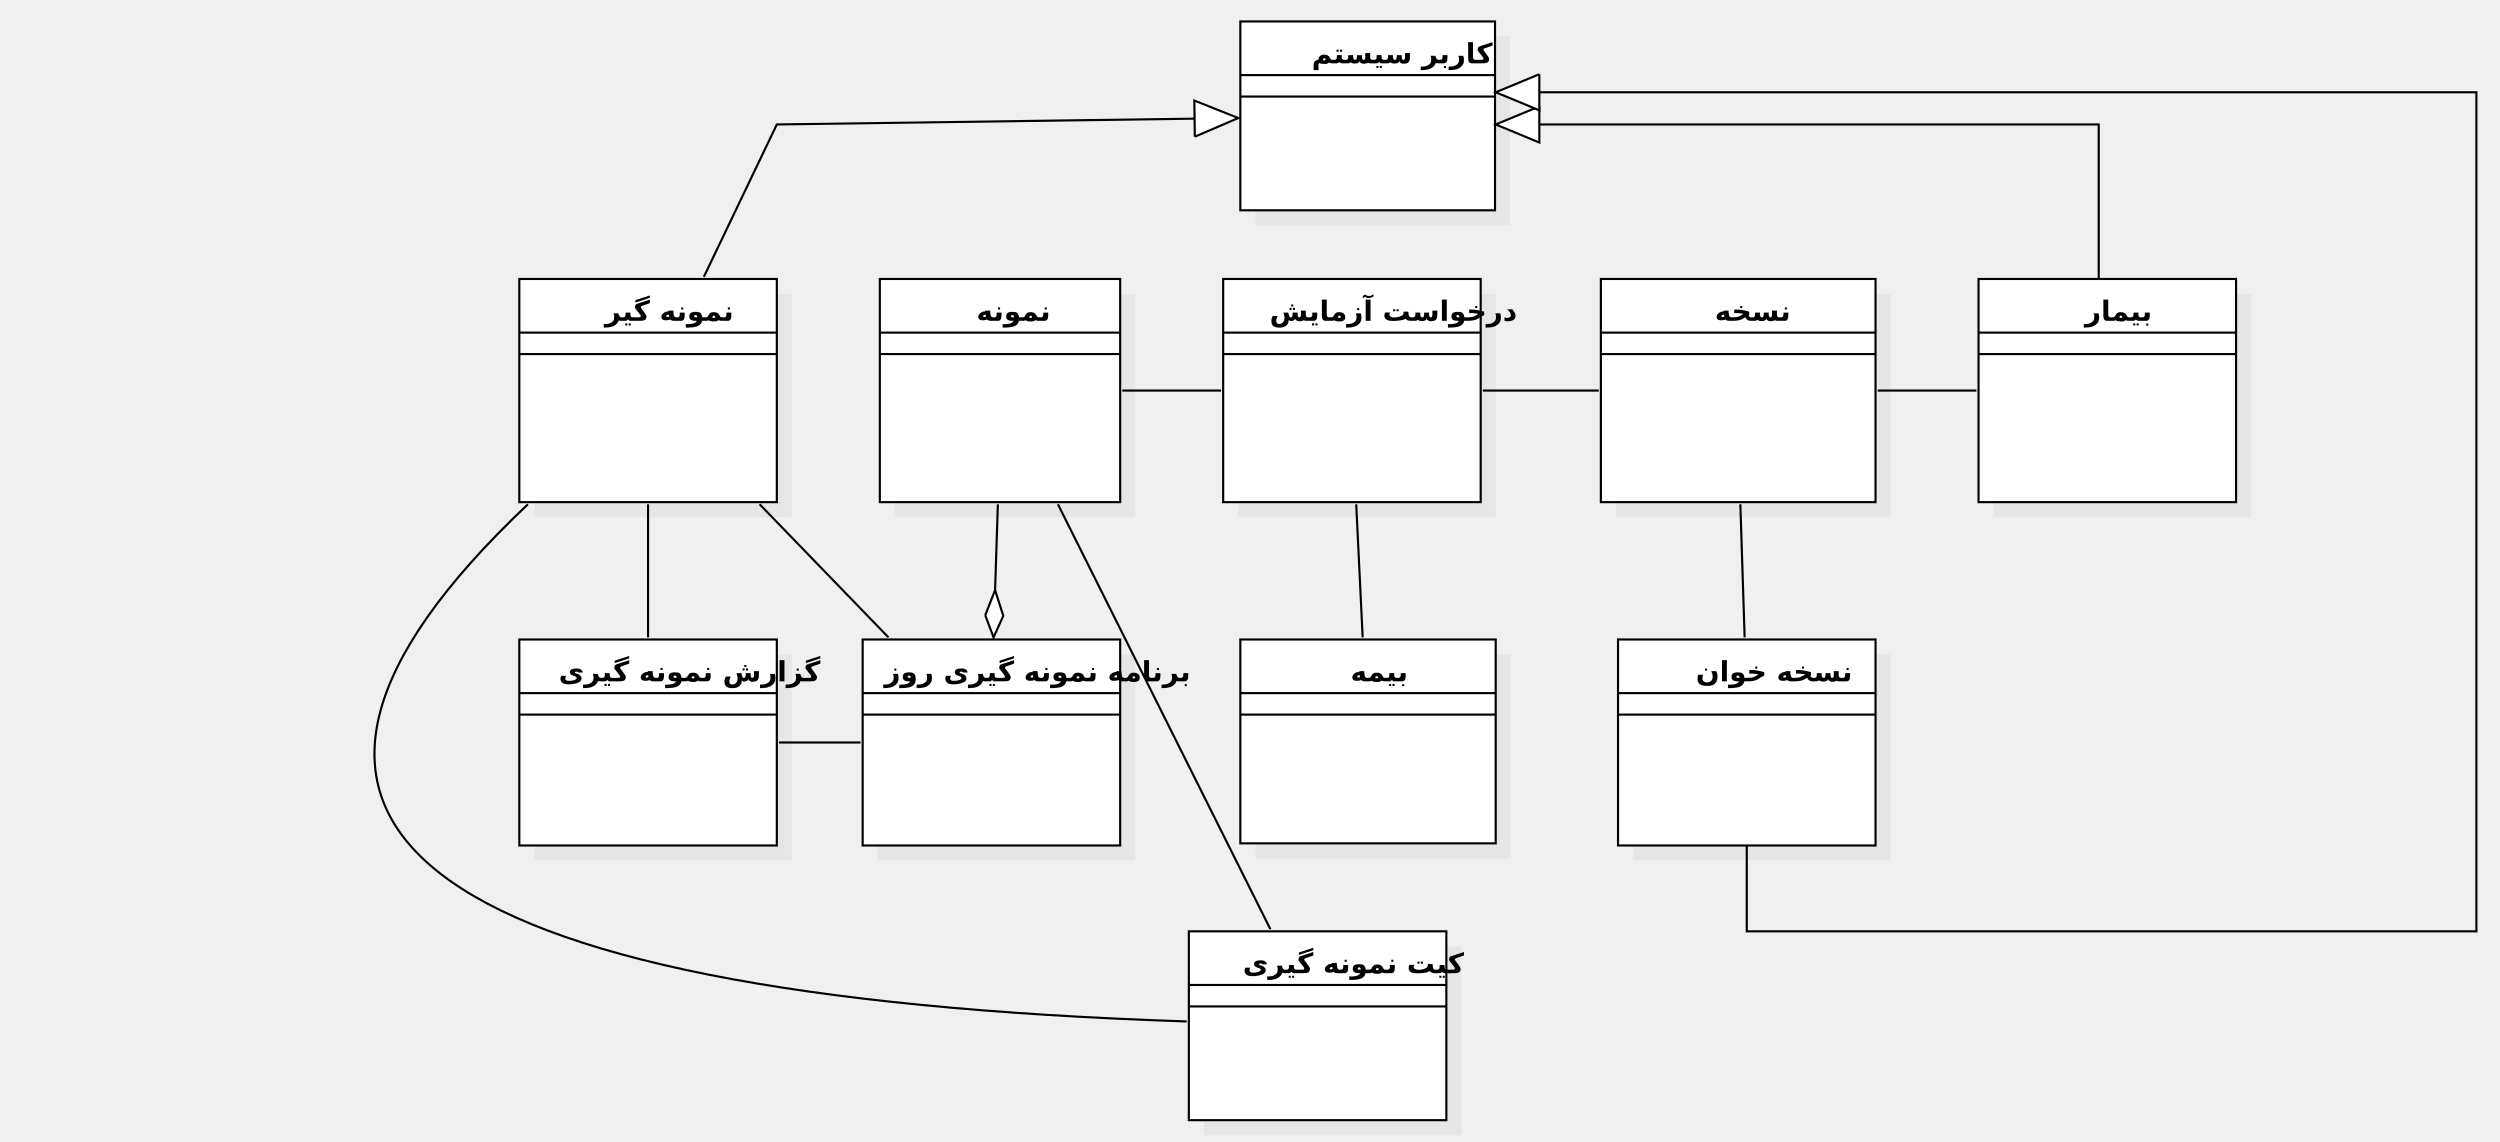
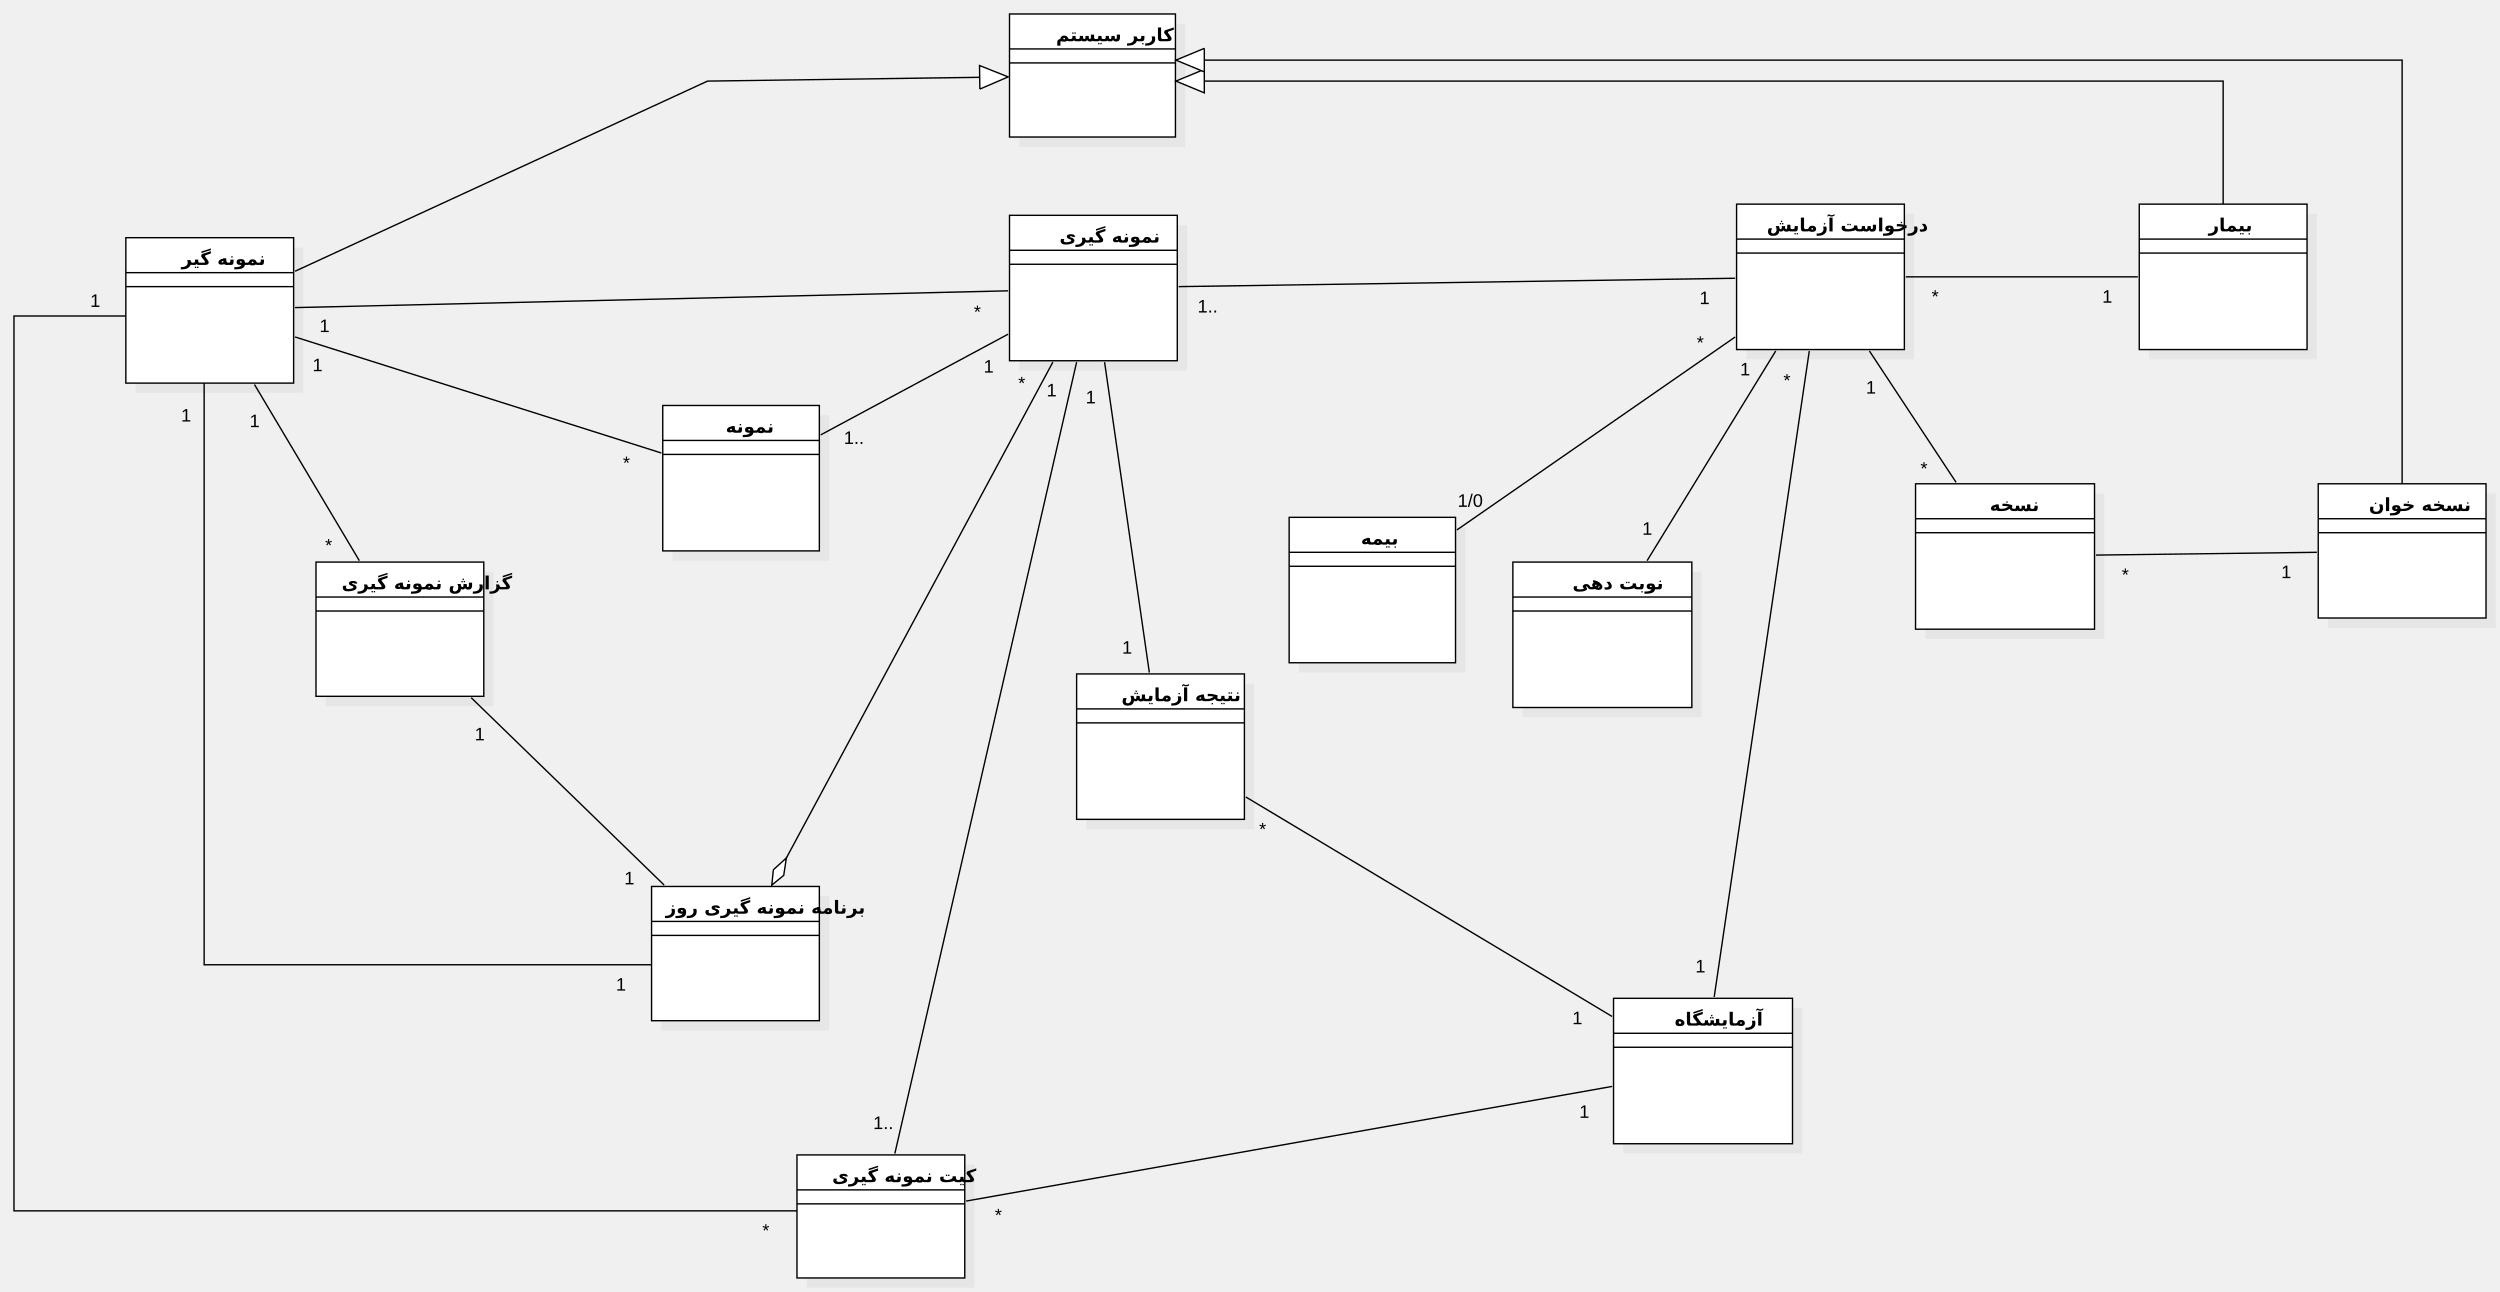
- <svg xmlns="http://www.w3.org/2000/svg" version="1.1" width="1165" height="532">
+ <svg xmlns="http://www.w3.org/2000/svg" version="1.1" width="1788" height="924">
  <defs />
  <g>
-     <g transform="translate(-6,-46) scale(1,1)">
-       <rect fill="#C0C0C0" stroke="none" x="255" y="183" width="120" height="104" opacity="0.2" />
-     </g>
-     <g transform="translate(-6,-46) scale(1,1)">
-       <rect fill="#ffffff" stroke="none" x="248" y="176" width="120" height="104" />
-     </g>
-     <g transform="translate(-6,-46) scale(1,1)">
-       <path fill="none" stroke="#000000" d="M 248 176 L 368 176 L 368 280 L 248 280 L 248 176 Z Z" stroke-miterlimit="10" />
-     </g>
-     <g transform="translate(-6,-46) scale(1,1)">
-       <path fill="none" stroke="#000000" d="M 248 201 L 368 201" stroke-miterlimit="10" />
-     </g>
-     <g transform="translate(-6,-46) scale(1,1)">
-       <path fill="none" stroke="#000000" d="M 248 211 L 368 211" stroke-miterlimit="10" />
-     </g>
-     <g transform="translate(-6,-46) scale(1,1)">
-       <g>
-         <path fill="none" stroke="none" />
-         <text fill="#000000" stroke="none" font-family="Arial" font-size="13px" font-style="normal" font-weight="bold" text-decoration="none" x="287.887" y="195.5">نمونه گیر</text>
-       </g>
-     </g>
-     <g transform="translate(-6,-46) scale(1,1)">
-       <rect fill="#C0C0C0" stroke="none" x="423" y="183" width="112" height="104" opacity="0.2" />
-     </g>
-     <g transform="translate(-6,-46) scale(1,1)">
-       <rect fill="#ffffff" stroke="none" x="416" y="176" width="112" height="104" />
-     </g>
-     <g transform="translate(-6,-46) scale(1,1)">
-       <path fill="none" stroke="#000000" d="M 416 176 L 528 176 L 528 280 L 416 280 L 416 176 Z Z" stroke-miterlimit="10" />
-     </g>
-     <g transform="translate(-6,-46) scale(1,1)">
-       <path fill="none" stroke="#000000" d="M 416 201 L 528 201" stroke-miterlimit="10" />
-     </g>
-     <g transform="translate(-6,-46) scale(1,1)">
-       <path fill="none" stroke="#000000" d="M 416 211 L 528 211" stroke-miterlimit="10" />
-     </g>
-     <g transform="translate(-6,-46) scale(1,1)">
-       <g>
-         <path fill="none" stroke="none" />
-         <text fill="#000000" stroke="none" font-family="Arial" font-size="13px" font-style="normal" font-weight="bold" text-decoration="none" x="461.019" y="195.5">نمونه</text>
-       </g>
-     </g>
-     <g transform="translate(-6,-46) scale(1,1)">
-       <rect fill="#C0C0C0" stroke="none" x="583" y="183" width="120" height="104" opacity="0.2" />
-     </g>
-     <g transform="translate(-6,-46) scale(1,1)">
-       <rect fill="#ffffff" stroke="none" x="576" y="176" width="120" height="104" />
-     </g>
-     <g transform="translate(-6,-46) scale(1,1)">
-       <path fill="none" stroke="#000000" d="M 576 176 L 696 176 L 696 280 L 576 280 L 576 176 Z Z" stroke-miterlimit="10" />
-     </g>
-     <g transform="translate(-6,-46) scale(1,1)">
-       <path fill="none" stroke="#000000" d="M 576 201 L 696 201" stroke-miterlimit="10" />
-     </g>
-     <g transform="translate(-6,-46) scale(1,1)">
-       <path fill="none" stroke="#000000" d="M 576 211 L 696 211" stroke-miterlimit="10" />
-     </g>
-     <g transform="translate(-6,-46) scale(1,1)">
-       <g>
-         <path fill="none" stroke="none" />
-         <text fill="#000000" stroke="none" font-family="Arial" font-size="13px" font-style="normal" font-weight="bold" text-decoration="none" x="597.638" y="195.5">درخواست آزمایش</text>
-       </g>
-     </g>
-     <g transform="translate(-6,-46) scale(1,1)">
-       <rect fill="#C0C0C0" stroke="none" x="935" y="183" width="120" height="104" opacity="0.2" />
-     </g>
-     <g transform="translate(-6,-46) scale(1,1)">
-       <rect fill="#ffffff" stroke="none" x="928" y="176" width="120" height="104" />
-     </g>
-     <g transform="translate(-6,-46) scale(1,1)">
-       <path fill="none" stroke="#000000" d="M 928 176 L 1048 176 L 1048 280 L 928 280 L 928 176 Z Z" stroke-miterlimit="10" />
-     </g>
-     <g transform="translate(-6,-46) scale(1,1)">
-       <path fill="none" stroke="#000000" d="M 928 201 L 1048 201" stroke-miterlimit="10" />
-     </g>
-     <g transform="translate(-6,-46) scale(1,1)">
-       <path fill="none" stroke="#000000" d="M 928 211 L 1048 211" stroke-miterlimit="10" />
-     </g>
-     <g transform="translate(-6,-46) scale(1,1)">
-       <g>
-         <path fill="none" stroke="none" />
-         <text fill="#000000" stroke="none" font-family="Arial" font-size="13px" font-style="normal" font-weight="bold" text-decoration="none" x="977.596" y="195.5">بیمار</text>
-       </g>
-     </g>
-     <g transform="translate(-6,-46) scale(1,1)">
-       <rect fill="#C0C0C0" stroke="none" x="759" y="183" width="128" height="104" opacity="0.2" />
-     </g>
-     <g transform="translate(-6,-46) scale(1,1)">
-       <rect fill="#ffffff" stroke="none" x="752" y="176" width="128" height="104" />
-     </g>
-     <g transform="translate(-6,-46) scale(1,1)">
-       <path fill="none" stroke="#000000" d="M 752 176 L 880 176 L 880 280 L 752 280 L 752 176 Z Z" stroke-miterlimit="10" />
-     </g>
-     <g transform="translate(-6,-46) scale(1,1)">
-       <path fill="none" stroke="#000000" d="M 752 201 L 880 201" stroke-miterlimit="10" />
-     </g>
-     <g transform="translate(-6,-46) scale(1,1)">
-       <path fill="none" stroke="#000000" d="M 752 211 L 880 211" stroke-miterlimit="10" />
-     </g>
-     <g transform="translate(-6,-46) scale(1,1)">
-       <g>
-         <path fill="none" stroke="none" />
-         <text fill="#000000" stroke="none" font-family="Arial" font-size="13px" font-style="normal" font-weight="bold" text-decoration="none" x="805.082" y="195.5">نسخه</text>
-       </g>
-     </g>
-     <g transform="translate(-6,-46) scale(1,1)">
-       <rect fill="#C0C0C0" stroke="none" x="767" y="351" width="120" height="96" opacity="0.2" />
-     </g>
-     <g transform="translate(-6,-46) scale(1,1)">
-       <rect fill="#ffffff" stroke="none" x="760" y="344" width="120" height="96" />
-     </g>
-     <g transform="translate(-6,-46) scale(1,1)">
-       <path fill="none" stroke="#000000" d="M 760 344 L 880 344 L 880 440 L 760 440 L 760 344 Z Z" stroke-miterlimit="10" />
-     </g>
-     <g transform="translate(-6,-46) scale(1,1)">
-       <path fill="none" stroke="#000000" d="M 760 369 L 880 369" stroke-miterlimit="10" />
-     </g>
-     <g transform="translate(-6,-46) scale(1,1)">
-       <path fill="none" stroke="#000000" d="M 760 379 L 880 379" stroke-miterlimit="10" />
-     </g>
-     <g transform="translate(-6,-46) scale(1,1)">
-       <g>
-         <path fill="none" stroke="none" />
-         <text fill="#000000" stroke="none" font-family="Arial" font-size="13px" font-style="normal" font-weight="bold" text-decoration="none" x="796.26" y="363.5">نسخه خوان</text>
-       </g>
-     </g>
-     <g transform="translate(-6,-46) scale(1,1)">
-       <rect fill="#C0C0C0" stroke="none" x="255" y="351" width="120" height="96" opacity="0.2" />
-     </g>
-     <g transform="translate(-6,-46) scale(1,1)">
-       <rect fill="#ffffff" stroke="none" x="248" y="344" width="120" height="96" />
-     </g>
-     <g transform="translate(-6,-46) scale(1,1)">
-       <path fill="none" stroke="#000000" d="M 248 344 L 368 344 L 368 440 L 248 440 L 248 344 Z Z" stroke-miterlimit="10" />
-     </g>
-     <g transform="translate(-6,-46) scale(1,1)">
-       <path fill="none" stroke="#000000" d="M 248 369 L 368 369" stroke-miterlimit="10" />
-     </g>
-     <g transform="translate(-6,-46) scale(1,1)">
-       <path fill="none" stroke="#000000" d="M 248 379 L 368 379" stroke-miterlimit="10" />
-     </g>
-     <g transform="translate(-6,-46) scale(1,1)">
-       <g>
-         <path fill="none" stroke="none" />
-         <text fill="#000000" stroke="none" font-family="Arial" font-size="13px" font-style="normal" font-weight="bold" text-decoration="none" x="266.334" y="363.5">گزارش نمونه گیری</text>
-       </g>
-     </g>
-     <g transform="translate(-6,-46) scale(1,1)">
-       <rect fill="#C0C0C0" stroke="none" x="591" y="351" width="119" height="95" opacity="0.2" />
-     </g>
-     <g transform="translate(-6,-46) scale(1,1)">
-       <rect fill="#ffffff" stroke="none" x="584" y="344" width="119" height="95" />
-     </g>
-     <g transform="translate(-6,-46) scale(1,1)">
-       <path fill="none" stroke="#000000" d="M 584 344 L 703 344 L 703 439 L 584 439 L 584 344 Z Z" stroke-miterlimit="10" />
-     </g>
-     <g transform="translate(-6,-46) scale(1,1)">
-       <path fill="none" stroke="#000000" d="M 584 369 L 703 369" stroke-miterlimit="10" />
-     </g>
-     <g transform="translate(-6,-46) scale(1,1)">
-       <path fill="none" stroke="#000000" d="M 584 379 L 703 379" stroke-miterlimit="10" />
-     </g>
-     <g transform="translate(-6,-46) scale(1,1)">
-       <g>
-         <path fill="none" stroke="none" />
-         <text fill="#000000" stroke="none" font-family="Arial" font-size="13px" font-style="normal" font-weight="bold" text-decoration="none" x="635.327" y="363.5">بیمه</text>
-       </g>
-     </g>
-     <g transform="translate(-6,-46) scale(1,1)">
-       <path fill="none" stroke="#000000" d="M 529 228 L 575 228" stroke-miterlimit="10" />
-     </g>
-     <g transform="translate(-6,-46) scale(1,1)">
-       <path fill="none" stroke="#000000" d="M 308 281 L 308 343" stroke-miterlimit="10" />
-     </g>
-     <g transform="translate(-6,-46) scale(1,1)">
-       <path fill="none" stroke="#000000" d="M 638 281 L 641 343" stroke-miterlimit="10" />
-     </g>
-     <g transform="translate(-6,-46) scale(1,1)">
-       <path fill="none" stroke="#000000" d="M 817 281 L 819 343" stroke-miterlimit="10" />
-     </g>
-     <g transform="translate(-6,-46) scale(1,1)">
-       <path fill="none" stroke="#000000" d="M 697 228 L 751 228" stroke-miterlimit="10" />
-     </g>
-     <g transform="translate(-6,-46) scale(1,1)">
-       <path fill="none" stroke="#000000" d="M 881 228 L 927 228" stroke-miterlimit="10" />
-     </g>
-     <g transform="translate(-6,-46) scale(1,1)">
-       <rect fill="#C0C0C0" stroke="none" x="591" y="63" width="118.682" height="88" opacity="0.2" />
-     </g>
-     <g transform="translate(-6,-46) scale(1,1)">
-       <rect fill="#ffffff" stroke="none" x="584" y="56" width="118.682" height="88" />
-     </g>
-     <g transform="translate(-6,-46) scale(1,1)">
-       <path fill="none" stroke="#000000" d="M 584 56 L 702.682 56 L 702.682 144 L 584 144 L 584 56 Z Z" stroke-miterlimit="10" />
-     </g>
-     <g transform="translate(-6,-46) scale(1,1)">
-       <path fill="none" stroke="#000000" d="M 584 81 L 702.682 81" stroke-miterlimit="10" />
-     </g>
-     <g transform="translate(-6,-46) scale(1,1)">
-       <path fill="none" stroke="#000000" d="M 584 91 L 702.682 91" stroke-miterlimit="10" />
-     </g>
-     <g transform="translate(-6,-46) scale(1,1)">
-       <g>
-         <path fill="none" stroke="none" />
-         <text fill="#000000" stroke="none" font-family="Arial" font-size="13px" font-style="normal" font-weight="bold" text-decoration="none" x="617.271" y="75.5">کاربر سیستم</text>
-       </g>
-     </g>
-     <g transform="translate(-6,-46) scale(1,1)">
-       <path fill="none" stroke="#000000" d="M 334 175 L 368 104 L 583 101" stroke-miterlimit="10" />
-     </g>
-     <g transform="translate(-6,-46) scale(1,1)">
-       <path fill="#FFFFFF" stroke="none" d="M 562.794 109.702 L 583 101 L 562.559 92.865" />
-     </g>
-     <g transform="translate(-6,-46) scale(1,1)">
-       <path fill="none" stroke="#000000" d="M 562.794 109.702 L 583 101 L 562.559 92.865 L 562.794 109.702" stroke-miterlimit="10" />
-     </g>
-     <g transform="translate(-6,-46) scale(1,1)">
-       <path fill="none" stroke="#000000" d="M 984 176 L 984 104 L 703 104" stroke-miterlimit="10" />
-     </g>
-     <g transform="translate(-6,-46) scale(1,1)">
-       <path fill="#FFFFFF" stroke="none" d="M 723.325 95.581 L 703 104 L 723.325 112.419" />
-     </g>
-     <g transform="translate(-6,-46) scale(1,1)">
-       <path fill="none" stroke="#000000" d="M 723.325 95.581 L 703 104 L 723.325 112.419 L 723.325 95.581" stroke-miterlimit="10" />
-     </g>
-     <g transform="translate(-6,-46) scale(1,1)">
-       <path fill="none" stroke="#000000" d="M 820 440 L 820 480 L 1160 480 L 1160 89 L 703 89" stroke-miterlimit="10" />
-     </g>
-     <g transform="translate(-6,-46) scale(1,1)">
-       <path fill="#FFFFFF" stroke="none" d="M 723.325 80.581 L 703 89 L 723.325 97.419" />
-     </g>
-     <g transform="translate(-6,-46) scale(1,1)">
-       <path fill="none" stroke="#000000" d="M 723.325 80.581 L 703 89 L 723.325 97.419 L 723.325 80.581" stroke-miterlimit="10" />
-     </g>
-     <g transform="translate(-6,-46) scale(1,1)">
-       <rect fill="#C0C0C0" stroke="none" x="415" y="351" width="120" height="96" opacity="0.2" />
-     </g>
-     <g transform="translate(-6,-46) scale(1,1)">
-       <rect fill="#ffffff" stroke="none" x="408" y="344" width="120" height="96" />
-     </g>
-     <g transform="translate(-6,-46) scale(1,1)">
-       <path fill="none" stroke="#000000" d="M 408 344 L 528 344 L 528 440 L 408 440 L 408 344 Z Z" stroke-miterlimit="10" />
-     </g>
-     <g transform="translate(-6,-46) scale(1,1)">
-       <path fill="none" stroke="#000000" d="M 408 369 L 528 369" stroke-miterlimit="10" />
-     </g>
-     <g transform="translate(-6,-46) scale(1,1)">
-       <path fill="none" stroke="#000000" d="M 408 379 L 528 379" stroke-miterlimit="10" />
-     </g>
-     <g transform="translate(-6,-46) scale(1,1)">
-       <g>
-         <path fill="none" stroke="none" />
-         <text fill="#000000" stroke="none" font-family="Arial" font-size="13px" font-style="normal" font-weight="bold" text-decoration="none" x="418.123" y="363.5">برنامه نمونه گیری روز</text>
-       </g>
-     </g>
-     <g transform="translate(-6,-46) scale(1,1)">
-       <path fill="none" stroke="#000000" d="M 360 281 L 420 343" stroke-miterlimit="10" />
-     </g>
-     <g transform="translate(-6,-46) scale(1,1)">
-       <path fill="none" stroke="#000000" d="M 369 392 L 407 392" stroke-miterlimit="10" />
-     </g>
-     <g transform="translate(-6,-46) scale(1,1)">
-       <path fill="none" stroke="#000000" d="M 471 281 L 469 343" stroke-miterlimit="10" />
-     </g>
-     <g transform="translate(-6,-46) scale(1,1)">
-       <path fill="#FFFFFF" stroke="none" d="M 465.12 332.707 L 469 343 L 473.535 332.978 L 469.709 321.011" />
-     </g>
-     <g transform="translate(-6,-46) scale(1,1)">
-       <path fill="none" stroke="#000000" d="M 465.12 332.707 L 469 343 L 473.535 332.978 L 469.709 321.011 L 465.12 332.707" stroke-miterlimit="10" />
-     </g>
-     <g transform="translate(-6,-46) scale(1,1)">
-       <rect fill="#C0C0C0" stroke="none" x="567" y="487" width="120" height="88" opacity="0.2" />
-     </g>
-     <g transform="translate(-6,-46) scale(1,1)">
-       <rect fill="#ffffff" stroke="none" x="560" y="480" width="120" height="88" />
-     </g>
-     <g transform="translate(-6,-46) scale(1,1)">
-       <path fill="none" stroke="#000000" d="M 560 480 L 680 480 L 680 568 L 560 568 L 560 480 Z Z" stroke-miterlimit="10" />
-     </g>
-     <g transform="translate(-6,-46) scale(1,1)">
-       <path fill="none" stroke="#000000" d="M 560 505 L 680 505" stroke-miterlimit="10" />
-     </g>
-     <g transform="translate(-6,-46) scale(1,1)">
-       <path fill="none" stroke="#000000" d="M 560 515 L 680 515" stroke-miterlimit="10" />
-     </g>
-     <g transform="translate(-6,-46) scale(1,1)">
-       <g>
-         <path fill="none" stroke="none" />
-         <text fill="#000000" stroke="none" font-family="Arial" font-size="13px" font-style="normal" font-weight="bold" text-decoration="none" x="585.148" y="499.5">کیت نمونه گیری</text>
-       </g>
-     </g>
-     <g transform="translate(-6,-46) scale(1,1)">
-       <path fill="none" stroke="#000000" d="M 598 479 L 499 281" stroke-miterlimit="10" />
-     </g>
-     <g transform="translate(-6,-46) scale(1,1)">
-       <path fill="none" stroke="#000000" d="M 252 281 Q 16 504 559 522" stroke-miterlimit="10" />
+     <g transform="translate(-38,-54) scale(1,1)">
+       <rect fill="#C0C0C0" stroke="none" x="135" y="231" width="120" height="104" opacity="0.2" />
+     </g>
+     <g transform="translate(-38,-54) scale(1,1)">
+       <rect fill="#ffffff" stroke="none" x="128" y="224" width="120" height="104" />
+     </g>
+     <g transform="translate(-38,-54) scale(1,1)">
+       <path fill="none" stroke="#000000" d="M 128 224 L 248 224 L 248 328 L 128 328 L 128 224 Z Z" stroke-miterlimit="10" />
+     </g>
+     <g transform="translate(-38,-54) scale(1,1)">
+       <path fill="none" stroke="#000000" d="M 128 249 L 248 249" stroke-miterlimit="10" />
+     </g>
+     <g transform="translate(-38,-54) scale(1,1)">
+       <path fill="none" stroke="#000000" d="M 128 259 L 248 259" stroke-miterlimit="10" />
+     </g>
+     <g transform="translate(-38,-54) scale(1,1)">
+       <g>
+         <path fill="none" stroke="none" />
+         <text fill="#000000" stroke="none" font-family="Arial" font-size="13px" font-style="normal" font-weight="bold" text-decoration="none" x="167.887" y="243.5">نمونه گیر</text>
+       </g>
+     </g>
+     <g transform="translate(-38,-54) scale(1,1)">
+       <rect fill="#C0C0C0" stroke="none" x="519" y="351" width="112" height="104" opacity="0.2" />
+     </g>
+     <g transform="translate(-38,-54) scale(1,1)">
+       <rect fill="#ffffff" stroke="none" x="512" y="344" width="112" height="104" />
+     </g>
+     <g transform="translate(-38,-54) scale(1,1)">
+       <path fill="none" stroke="#000000" d="M 512 344 L 624 344 L 624 448 L 512 448 L 512 344 Z Z" stroke-miterlimit="10" />
+     </g>
+     <g transform="translate(-38,-54) scale(1,1)">
+       <path fill="none" stroke="#000000" d="M 512 369 L 624 369" stroke-miterlimit="10" />
+     </g>
+     <g transform="translate(-38,-54) scale(1,1)">
+       <path fill="none" stroke="#000000" d="M 512 379 L 624 379" stroke-miterlimit="10" />
+     </g>
+     <g transform="translate(-38,-54) scale(1,1)">
+       <g>
+         <path fill="none" stroke="none" />
+         <text fill="#000000" stroke="none" font-family="Arial" font-size="13px" font-style="normal" font-weight="bold" text-decoration="none" x="557.019" y="363.5">نمونه</text>
+       </g>
+     </g>
+     <g transform="translate(-38,-54) scale(1,1)">
+       <rect fill="#C0C0C0" stroke="none" x="1287" y="207" width="120" height="104" opacity="0.2" />
+     </g>
+     <g transform="translate(-38,-54) scale(1,1)">
+       <rect fill="#ffffff" stroke="none" x="1280" y="200" width="120" height="104" />
+     </g>
+     <g transform="translate(-38,-54) scale(1,1)">
+       <path fill="none" stroke="#000000" d="M 1280 200 L 1400 200 L 1400 304 L 1280 304 L 1280 200 Z Z" stroke-miterlimit="10" />
+     </g>
+     <g transform="translate(-38,-54) scale(1,1)">
+       <path fill="none" stroke="#000000" d="M 1280 225 L 1400 225" stroke-miterlimit="10" />
+     </g>
+     <g transform="translate(-38,-54) scale(1,1)">
+       <path fill="none" stroke="#000000" d="M 1280 235 L 1400 235" stroke-miterlimit="10" />
+     </g>
+     <g transform="translate(-38,-54) scale(1,1)">
+       <g>
+         <path fill="none" stroke="none" />
+         <text fill="#000000" stroke="none" font-family="Arial" font-size="13px" font-style="normal" font-weight="bold" text-decoration="none" x="1301.638" y="219.5">درخواست آزمایش</text>
+       </g>
+     </g>
+     <g transform="translate(-38,-54) scale(1,1)">
+       <rect fill="#C0C0C0" stroke="none" x="1575" y="207" width="120" height="104" opacity="0.2" />
+     </g>
+     <g transform="translate(-38,-54) scale(1,1)">
+       <rect fill="#ffffff" stroke="none" x="1568" y="200" width="120" height="104" />
+     </g>
+     <g transform="translate(-38,-54) scale(1,1)">
+       <path fill="none" stroke="#000000" d="M 1568 200 L 1688 200 L 1688 304 L 1568 304 L 1568 200 Z Z" stroke-miterlimit="10" />
+     </g>
+     <g transform="translate(-38,-54) scale(1,1)">
+       <path fill="none" stroke="#000000" d="M 1568 225 L 1688 225" stroke-miterlimit="10" />
+     </g>
+     <g transform="translate(-38,-54) scale(1,1)">
+       <path fill="none" stroke="#000000" d="M 1568 235 L 1688 235" stroke-miterlimit="10" />
+     </g>
+     <g transform="translate(-38,-54) scale(1,1)">
+       <g>
+         <path fill="none" stroke="none" />
+         <text fill="#000000" stroke="none" font-family="Arial" font-size="13px" font-style="normal" font-weight="bold" text-decoration="none" x="1617.596" y="219.5">بیمار</text>
+       </g>
+     </g>
+     <g transform="translate(-38,-54) scale(1,1)">
+       <rect fill="#C0C0C0" stroke="none" x="1415" y="407" width="128" height="104" opacity="0.2" />
+     </g>
+     <g transform="translate(-38,-54) scale(1,1)">
+       <rect fill="#ffffff" stroke="none" x="1408" y="400" width="128" height="104" />
+     </g>
+     <g transform="translate(-38,-54) scale(1,1)">
+       <path fill="none" stroke="#000000" d="M 1408 400 L 1536 400 L 1536 504 L 1408 504 L 1408 400 Z Z" stroke-miterlimit="10" />
+     </g>
+     <g transform="translate(-38,-54) scale(1,1)">
+       <path fill="none" stroke="#000000" d="M 1408 425 L 1536 425" stroke-miterlimit="10" />
+     </g>
+     <g transform="translate(-38,-54) scale(1,1)">
+       <path fill="none" stroke="#000000" d="M 1408 435 L 1536 435" stroke-miterlimit="10" />
+     </g>
+     <g transform="translate(-38,-54) scale(1,1)">
+       <g>
+         <path fill="none" stroke="none" />
+         <text fill="#000000" stroke="none" font-family="Arial" font-size="13px" font-style="normal" font-weight="bold" text-decoration="none" x="1461.082" y="419.5">نسخه</text>
+       </g>
+     </g>
+     <g transform="translate(-38,-54) scale(1,1)">
+       <rect fill="#C0C0C0" stroke="none" x="1703" y="407" width="120" height="96" opacity="0.2" />
+     </g>
+     <g transform="translate(-38,-54) scale(1,1)">
+       <rect fill="#ffffff" stroke="none" x="1696" y="400" width="120" height="96" />
+     </g>
+     <g transform="translate(-38,-54) scale(1,1)">
+       <path fill="none" stroke="#000000" d="M 1696 400 L 1816 400 L 1816 496 L 1696 496 L 1696 400 Z Z" stroke-miterlimit="10" />
+     </g>
+     <g transform="translate(-38,-54) scale(1,1)">
+       <path fill="none" stroke="#000000" d="M 1696 425 L 1816 425" stroke-miterlimit="10" />
+     </g>
+     <g transform="translate(-38,-54) scale(1,1)">
+       <path fill="none" stroke="#000000" d="M 1696 435 L 1816 435" stroke-miterlimit="10" />
+     </g>
+     <g transform="translate(-38,-54) scale(1,1)">
+       <g>
+         <path fill="none" stroke="none" />
+         <text fill="#000000" stroke="none" font-family="Arial" font-size="13px" font-style="normal" font-weight="bold" text-decoration="none" x="1732.26" y="419.5">نسخه خوان</text>
+       </g>
+     </g>
+     <g transform="translate(-38,-54) scale(1,1)">
+       <rect fill="#C0C0C0" stroke="none" x="271" y="463" width="120" height="96" opacity="0.2" />
+     </g>
+     <g transform="translate(-38,-54) scale(1,1)">
+       <rect fill="#ffffff" stroke="none" x="264" y="456" width="120" height="96" />
+     </g>
+     <g transform="translate(-38,-54) scale(1,1)">
+       <path fill="none" stroke="#000000" d="M 264 456 L 384 456 L 384 552 L 264 552 L 264 456 Z Z" stroke-miterlimit="10" />
+     </g>
+     <g transform="translate(-38,-54) scale(1,1)">
+       <path fill="none" stroke="#000000" d="M 264 481 L 384 481" stroke-miterlimit="10" />
+     </g>
+     <g transform="translate(-38,-54) scale(1,1)">
+       <path fill="none" stroke="#000000" d="M 264 491 L 384 491" stroke-miterlimit="10" />
+     </g>
+     <g transform="translate(-38,-54) scale(1,1)">
+       <g>
+         <path fill="none" stroke="none" />
+         <text fill="#000000" stroke="none" font-family="Arial" font-size="13px" font-style="normal" font-weight="bold" text-decoration="none" x="282.334" y="475.5">گزارش نمونه گیری</text>
+       </g>
+     </g>
+     <g transform="translate(-38,-54) scale(1,1)">
+       <rect fill="#C0C0C0" stroke="none" x="967" y="431" width="119" height="104" opacity="0.2" />
+     </g>
+     <g transform="translate(-38,-54) scale(1,1)">
+       <rect fill="#ffffff" stroke="none" x="960" y="424" width="119" height="104" />
+     </g>
+     <g transform="translate(-38,-54) scale(1,1)">
+       <path fill="none" stroke="#000000" d="M 960 424 L 1079 424 L 1079 528 L 960 528 L 960 424 Z Z" stroke-miterlimit="10" />
+     </g>
+     <g transform="translate(-38,-54) scale(1,1)">
+       <path fill="none" stroke="#000000" d="M 960 449 L 1079 449" stroke-miterlimit="10" />
+     </g>
+     <g transform="translate(-38,-54) scale(1,1)">
+       <path fill="none" stroke="#000000" d="M 960 459 L 1079 459" stroke-miterlimit="10" />
+     </g>
+     <g transform="translate(-38,-54) scale(1,1)">
+       <g>
+         <path fill="none" stroke="none" />
+         <text fill="#000000" stroke="none" font-family="Arial" font-size="13px" font-style="normal" font-weight="bold" text-decoration="none" x="1011.327" y="443.5">بیمه</text>
+       </g>
+     </g>
+     <g transform="translate(-38,-54) scale(1,1)">
+       <path fill="none" stroke="#000000" d="M 220 329 L 295 455" stroke-miterlimit="10" />
+     </g>
+     <g transform="translate(-38,-54) scale(1,1)">
+       <g>
+         <path fill="none" stroke="none" />
+         <text fill="#000000" stroke="none" font-family="Arial" font-size="13px" font-style="normal" font-weight="normal" text-decoration="none" x="216.5" y="359.5">1</text>
+       </g>
+     </g>
+     <g transform="translate(-38,-54) scale(1,1)">
+       <g>
+         <path fill="none" stroke="none" />
+         <text fill="#000000" stroke="none" font-family="Arial" font-size="13px" font-style="normal" font-weight="normal" text-decoration="none" x="270.5" y="448.5">*</text>
+       </g>
+     </g>
+     <g transform="translate(-38,-54) scale(1,1)">
+       <path fill="none" stroke="#000000" d="M 1279 295 L 1080 433" stroke-miterlimit="10" />
+     </g>
+     <g transform="translate(-38,-54) scale(1,1)">
+       <g>
+         <path fill="none" stroke="none" />
+         <text fill="#000000" stroke="none" font-family="Arial" font-size="13px" font-style="normal" font-weight="normal" text-decoration="none" x="1251.5" y="303.5">*</text>
+       </g>
+     </g>
+     <g transform="translate(-38,-54) scale(1,1)">
+       <g>
+         <path fill="none" stroke="none" />
+         <text fill="#000000" stroke="none" font-family="Arial" font-size="13px" font-style="normal" font-weight="normal" text-decoration="none" x="1080.5" y="416.5">1/0</text>
+       </g>
+     </g>
+     <g transform="translate(-38,-54) scale(1,1)">
+       <path fill="none" stroke="#000000" d="M 1537 451 L 1695 449" stroke-miterlimit="10" />
+     </g>
+     <g transform="translate(-38,-54) scale(1,1)">
+       <g>
+         <path fill="none" stroke="none" />
+         <text fill="#000000" stroke="none" font-family="Arial" font-size="13px" font-style="normal" font-weight="normal" text-decoration="none" x="1555.5" y="469.5">*</text>
+       </g>
+     </g>
+     <g transform="translate(-38,-54) scale(1,1)">
+       <g>
+         <path fill="none" stroke="none" />
+         <text fill="#000000" stroke="none" font-family="Arial" font-size="13px" font-style="normal" font-weight="normal" text-decoration="none" x="1669.5" y="467.5">1</text>
+       </g>
+     </g>
+     <g transform="translate(-38,-54) scale(1,1)">
+       <path fill="none" stroke="#000000" d="M 1375 305 L 1437 399" stroke-miterlimit="10" />
+     </g>
+     <g transform="translate(-38,-54) scale(1,1)">
+       <g>
+         <path fill="none" stroke="none" />
+         <text fill="#000000" stroke="none" font-family="Arial" font-size="13px" font-style="normal" font-weight="normal" text-decoration="none" x="1372.5" y="335.5">1</text>
+       </g>
+     </g>
+     <g transform="translate(-38,-54) scale(1,1)">
+       <g>
+         <path fill="none" stroke="none" />
+         <text fill="#000000" stroke="none" font-family="Arial" font-size="13px" font-style="normal" font-weight="normal" text-decoration="none" x="1411.5" y="393.5">*</text>
+       </g>
+     </g>
+     <g transform="translate(-38,-54) scale(1,1)">
+       <rect fill="#C0C0C0" stroke="none" x="767" y="71" width="118.682" height="88" opacity="0.2" />
+     </g>
+     <g transform="translate(-38,-54) scale(1,1)">
+       <rect fill="#ffffff" stroke="none" x="760" y="64" width="118.682" height="88" />
+     </g>
+     <g transform="translate(-38,-54) scale(1,1)">
+       <path fill="none" stroke="#000000" d="M 760 64 L 878.682 64 L 878.682 152 L 760 152 L 760 64 Z Z" stroke-miterlimit="10" />
+     </g>
+     <g transform="translate(-38,-54) scale(1,1)">
+       <path fill="none" stroke="#000000" d="M 760 89 L 878.682 89" stroke-miterlimit="10" />
+     </g>
+     <g transform="translate(-38,-54) scale(1,1)">
+       <path fill="none" stroke="#000000" d="M 760 99 L 878.682 99" stroke-miterlimit="10" />
+     </g>
+     <g transform="translate(-38,-54) scale(1,1)">
+       <g>
+         <path fill="none" stroke="none" />
+         <text fill="#000000" stroke="none" font-family="Arial" font-size="13px" font-style="normal" font-weight="bold" text-decoration="none" x="793.271" y="83.5">کاربر سیستم</text>
+       </g>
+     </g>
+     <g transform="translate(-38,-54) scale(1,1)">
+       <path fill="none" stroke="#000000" d="M 249 248 L 544 112 L 759 109" stroke-miterlimit="10" />
+     </g>
+     <g transform="translate(-38,-54) scale(1,1)">
+       <path fill="#FFFFFF" stroke="none" d="M 738.794 117.702 L 759 109 L 738.559 100.865" />
+     </g>
+     <g transform="translate(-38,-54) scale(1,1)">
+       <path fill="none" stroke="#000000" d="M 738.794 117.702 L 759 109 L 738.559 100.865 L 738.794 117.702" stroke-miterlimit="10" />
+     </g>
+     <g transform="translate(-38,-54) scale(1,1)">
+       <path fill="none" stroke="#000000" d="M 1628 200 L 1628 112 L 879 112" stroke-miterlimit="10" />
+     </g>
+     <g transform="translate(-38,-54) scale(1,1)">
+       <path fill="#FFFFFF" stroke="none" d="M 899.325 103.581 L 879 112 L 899.325 120.419" />
+     </g>
+     <g transform="translate(-38,-54) scale(1,1)">
+       <path fill="none" stroke="#000000" d="M 899.325 103.581 L 879 112 L 899.325 120.419 L 899.325 103.581" stroke-miterlimit="10" />
+     </g>
+     <g transform="translate(-38,-54) scale(1,1)">
+       <path fill="none" stroke="#000000" d="M 1756 400 L 1756 97 L 879 97" stroke-miterlimit="10" />
+     </g>
+     <g transform="translate(-38,-54) scale(1,1)">
+       <path fill="#FFFFFF" stroke="none" d="M 899.325 88.581 L 879 97 L 899.325 105.419" />
+     </g>
+     <g transform="translate(-38,-54) scale(1,1)">
+       <path fill="none" stroke="#000000" d="M 899.325 88.581 L 879 97 L 899.325 105.419 L 899.325 88.581" stroke-miterlimit="10" />
+     </g>
+     <g transform="translate(-38,-54) scale(1,1)">
+       <rect fill="#C0C0C0" stroke="none" x="511" y="695" width="120" height="96" opacity="0.2" />
+     </g>
+     <g transform="translate(-38,-54) scale(1,1)">
+       <rect fill="#ffffff" stroke="none" x="504" y="688" width="120" height="96" />
+     </g>
+     <g transform="translate(-38,-54) scale(1,1)">
+       <path fill="none" stroke="#000000" d="M 504 688 L 624 688 L 624 784 L 504 784 L 504 688 Z Z" stroke-miterlimit="10" />
+     </g>
+     <g transform="translate(-38,-54) scale(1,1)">
+       <path fill="none" stroke="#000000" d="M 504 713 L 624 713" stroke-miterlimit="10" />
+     </g>
+     <g transform="translate(-38,-54) scale(1,1)">
+       <path fill="none" stroke="#000000" d="M 504 723 L 624 723" stroke-miterlimit="10" />
+     </g>
+     <g transform="translate(-38,-54) scale(1,1)">
+       <g>
+         <path fill="none" stroke="none" />
+         <text fill="#000000" stroke="none" font-family="Arial" font-size="13px" font-style="normal" font-weight="bold" text-decoration="none" x="514.123" y="707.5">برنامه نمونه گیری روز</text>
+       </g>
+     </g>
+     <g transform="translate(-38,-54) scale(1,1)">
+       <path fill="none" stroke="#000000" d="M 184 328 L 184 744 L 504 744" stroke-miterlimit="10" />
+     </g>
+     <g transform="translate(-38,-54) scale(1,1)">
+       <g>
+         <path fill="none" stroke="none" />
+         <text fill="#000000" stroke="none" font-family="Arial" font-size="13px" font-style="normal" font-weight="normal" text-decoration="none" x="167.5" y="355.5">1</text>
+       </g>
+     </g>
+     <g transform="translate(-38,-54) scale(1,1)">
+       <g>
+         <path fill="none" stroke="none" />
+         <text fill="#000000" stroke="none" font-family="Arial" font-size="13px" font-style="normal" font-weight="normal" text-decoration="none" x="478.5" y="762.5">1</text>
+       </g>
+     </g>
+     <g transform="translate(-38,-54) scale(1,1)">
+       <path fill="none" stroke="#000000" d="M 375 553 L 513 687" stroke-miterlimit="10" />
+     </g>
+     <g transform="translate(-38,-54) scale(1,1)">
+       <g>
+         <path fill="none" stroke="none" />
+         <text fill="#000000" stroke="none" font-family="Arial" font-size="13px" font-style="normal" font-weight="normal" text-decoration="none" x="377.5" y="583.5">1</text>
+       </g>
+     </g>
+     <g transform="translate(-38,-54) scale(1,1)">
+       <g>
+         <path fill="none" stroke="none" />
+         <text fill="#000000" stroke="none" font-family="Arial" font-size="13px" font-style="normal" font-weight="normal" text-decoration="none" x="484.5" y="686.5">1</text>
+       </g>
+     </g>
+     <g transform="translate(-38,-54) scale(1,1)">
+       <rect fill="#C0C0C0" stroke="none" x="615" y="887" width="120" height="88" opacity="0.2" />
+     </g>
+     <g transform="translate(-38,-54) scale(1,1)">
+       <rect fill="#ffffff" stroke="none" x="608" y="880" width="120" height="88" />
+     </g>
+     <g transform="translate(-38,-54) scale(1,1)">
+       <path fill="none" stroke="#000000" d="M 608 880 L 728 880 L 728 968 L 608 968 L 608 880 Z Z" stroke-miterlimit="10" />
+     </g>
+     <g transform="translate(-38,-54) scale(1,1)">
+       <path fill="none" stroke="#000000" d="M 608 905 L 728 905" stroke-miterlimit="10" />
+     </g>
+     <g transform="translate(-38,-54) scale(1,1)">
+       <path fill="none" stroke="#000000" d="M 608 915 L 728 915" stroke-miterlimit="10" />
+     </g>
+     <g transform="translate(-38,-54) scale(1,1)">
+       <g>
+         <path fill="none" stroke="none" />
+         <text fill="#000000" stroke="none" font-family="Arial" font-size="13px" font-style="normal" font-weight="bold" text-decoration="none" x="633.148" y="899.5">کیت نمونه گیری</text>
+       </g>
+     </g>
+     <g transform="translate(-38,-54) scale(1,1)">
+       <path fill="none" stroke="#000000" d="M 128 280 L 48 280 L 48 920 L 608 920" stroke-miterlimit="10" />
+     </g>
+     <g transform="translate(-38,-54) scale(1,1)">
+       <g>
+         <path fill="none" stroke="none" />
+         <text fill="#000000" stroke="none" font-family="Arial" font-size="13px" font-style="normal" font-weight="normal" text-decoration="none" x="102.5" y="273.5">1</text>
+       </g>
+     </g>
+     <g transform="translate(-38,-54) scale(1,1)">
+       <g>
+         <path fill="none" stroke="none" />
+         <text fill="#000000" stroke="none" font-family="Arial" font-size="13px" font-style="normal" font-weight="normal" text-decoration="none" x="583.197" y="938.5">*</text>
+       </g>
+     </g>
+     <g transform="translate(-38,-54) scale(1,1)">
+       <path fill="none" stroke="#000000" d="M 1401 252 L 1567 252" stroke-miterlimit="10" />
+     </g>
+     <g transform="translate(-38,-54) scale(1,1)">
+       <g>
+         <path fill="none" stroke="none" />
+         <text fill="#000000" stroke="none" font-family="Arial" font-size="13px" font-style="normal" font-weight="normal" text-decoration="none" x="1419.5" y="270.5">*</text>
+       </g>
+     </g>
+     <g transform="translate(-38,-54) scale(1,1)">
+       <g>
+         <path fill="none" stroke="none" />
+         <text fill="#000000" stroke="none" font-family="Arial" font-size="13px" font-style="normal" font-weight="normal" text-decoration="none" x="1541.5" y="270.5">1</text>
+       </g>
+     </g>
+     <g transform="translate(-38,-54) scale(1,1)">
+       <rect fill="#C0C0C0" stroke="none" x="767" y="215" width="120" height="104" opacity="0.2" />
+     </g>
+     <g transform="translate(-38,-54) scale(1,1)">
+       <rect fill="#ffffff" stroke="none" x="760" y="208" width="120" height="104" />
+     </g>
+     <g transform="translate(-38,-54) scale(1,1)">
+       <path fill="none" stroke="#000000" d="M 760 208 L 880 208 L 880 312 L 760 312 L 760 208 Z Z" stroke-miterlimit="10" />
+     </g>
+     <g transform="translate(-38,-54) scale(1,1)">
+       <path fill="none" stroke="#000000" d="M 760 233 L 880 233" stroke-miterlimit="10" />
+     </g>
+     <g transform="translate(-38,-54) scale(1,1)">
+       <path fill="none" stroke="#000000" d="M 760 243 L 880 243" stroke-miterlimit="10" />
+     </g>
+     <g transform="translate(-38,-54) scale(1,1)">
+       <g>
+         <path fill="none" stroke="none" />
+         <text fill="#000000" stroke="none" font-family="Arial" font-size="13px" font-style="normal" font-weight="bold" text-decoration="none" x="795.739" y="227.5">نمونه گیری</text>
+       </g>
+     </g>
+     <g transform="translate(-38,-54) scale(1,1)">
+       <path fill="none" stroke="#000000" d="M 881 259 L 1279 253" stroke-miterlimit="10" />
+     </g>
+     <g transform="translate(-38,-54) scale(1,1)">
+       <g>
+         <path fill="none" stroke="none" />
+         <text fill="#000000" stroke="none" font-family="Arial" font-size="13px" font-style="normal" font-weight="normal" text-decoration="none" x="894.5" y="277.5">1..</text>
+       </g>
+     </g>
+     <g transform="translate(-38,-54) scale(1,1)">
+       <g>
+         <path fill="none" stroke="none" />
+         <text fill="#000000" stroke="none" font-family="Arial" font-size="13px" font-style="normal" font-weight="normal" text-decoration="none" x="1253.5" y="271.5">1</text>
+       </g>
+     </g>
+     <g transform="translate(-38,-54) scale(1,1)">
+       <path fill="none" stroke="#000000" d="M 625 365 L 759 293" stroke-miterlimit="10" />
+     </g>
+     <g transform="translate(-38,-54) scale(1,1)">
+       <g>
+         <path fill="none" stroke="none" />
+         <text fill="#000000" stroke="none" font-family="Arial" font-size="13px" font-style="normal" font-weight="normal" text-decoration="none" x="641.5" y="371.5">1..</text>
+       </g>
+     </g>
+     <g transform="translate(-38,-54) scale(1,1)">
+       <g>
+         <path fill="none" stroke="none" />
+         <text fill="#000000" stroke="none" font-family="Arial" font-size="13px" font-style="normal" font-weight="normal" text-decoration="none" x="741.5" y="320.5">1</text>
+       </g>
+     </g>
+     <g transform="translate(-38,-54) scale(1,1)">
+       <rect fill="#C0C0C0" stroke="none" x="1127" y="463" width="128" height="104" opacity="0.2" />
+     </g>
+     <g transform="translate(-38,-54) scale(1,1)">
+       <rect fill="#ffffff" stroke="none" x="1120" y="456" width="128" height="104" />
+     </g>
+     <g transform="translate(-38,-54) scale(1,1)">
+       <path fill="none" stroke="#000000" d="M 1120 456 L 1248 456 L 1248 560 L 1120 560 L 1120 456 Z Z" stroke-miterlimit="10" />
+     </g>
+     <g transform="translate(-38,-54) scale(1,1)">
+       <path fill="none" stroke="#000000" d="M 1120 481 L 1248 481" stroke-miterlimit="10" />
+     </g>
+     <g transform="translate(-38,-54) scale(1,1)">
+       <path fill="none" stroke="#000000" d="M 1120 491 L 1248 491" stroke-miterlimit="10" />
+     </g>
+     <g transform="translate(-38,-54) scale(1,1)">
+       <g>
+         <path fill="none" stroke="none" />
+         <text fill="#000000" stroke="none" font-family="Arial" font-size="13px" font-style="normal" font-weight="bold" text-decoration="none" x="1162.631" y="475.5">نوبت دهی</text>
+       </g>
+     </g>
+     <g transform="translate(-38,-54) scale(1,1)">
+       <path fill="none" stroke="#000000" d="M 1308 305 L 1216 455" stroke-miterlimit="10" />
+     </g>
+     <g transform="translate(-38,-54) scale(1,1)">
+       <g>
+         <path fill="none" stroke="none" />
+         <text fill="#000000" stroke="none" font-family="Arial" font-size="13px" font-style="normal" font-weight="normal" text-decoration="none" x="1282.5" y="322.5">1</text>
+       </g>
+     </g>
+     <g transform="translate(-38,-54) scale(1,1)">
+       <g>
+         <path fill="none" stroke="none" />
+         <text fill="#000000" stroke="none" font-family="Arial" font-size="13px" font-style="normal" font-weight="normal" text-decoration="none" x="1212.5" y="436.5">1</text>
+       </g>
+     </g>
+     <g transform="translate(-38,-54) scale(1,1)">
+       <path fill="none" stroke="#000000" d="M 249 274 L 759 262" stroke-miterlimit="10" />
+     </g>
+     <g transform="translate(-38,-54) scale(1,1)">
+       <g>
+         <path fill="none" stroke="none" />
+         <text fill="#000000" stroke="none" font-family="Arial" font-size="13px" font-style="normal" font-weight="normal" text-decoration="none" x="266.5" y="291.5">1</text>
+       </g>
+     </g>
+     <g transform="translate(-38,-54) scale(1,1)">
+       <g>
+         <path fill="none" stroke="none" />
+         <text fill="#000000" stroke="none" font-family="Arial" font-size="13px" font-style="normal" font-weight="normal" text-decoration="none" x="734.5" y="281.5">*</text>
+       </g>
+     </g>
+     <g transform="translate(-38,-54) scale(1,1)">
+       <path fill="none" stroke="#000000" d="M 791 313 L 590 687" stroke-miterlimit="10" />
+     </g>
+     <g transform="translate(-38,-54) scale(1,1)">
+       <path fill="#FFFFFF" stroke="none" d="M 591.103 676.055 L 590 687 L 598.519 680.041 L 600.415 667.621" />
+     </g>
+     <g transform="translate(-38,-54) scale(1,1)">
+       <path fill="none" stroke="#000000" d="M 591.103 676.055 L 590 687 L 598.519 680.041 L 600.415 667.621 L 591.103 676.055" stroke-miterlimit="10" />
+     </g>
+     <g transform="translate(-38,-54) scale(1,1)">
+       <g>
+         <path fill="none" stroke="none" />
+         <text fill="#000000" stroke="none" font-family="Arial" font-size="13px" font-style="normal" font-weight="normal" text-decoration="none" x="766.197" y="332.5">*</text>
+       </g>
+     </g>
+     <g transform="translate(-38,-54) scale(1,1)">
+       <path fill="none" stroke="#000000" d="M 249 295 L 511 378" stroke-miterlimit="10" />
+     </g>
+     <g transform="translate(-38,-54) scale(1,1)">
+       <g>
+         <path fill="none" stroke="none" />
+         <text fill="#000000" stroke="none" font-family="Arial" font-size="13px" font-style="normal" font-weight="normal" text-decoration="none" x="261.5" y="319.5">1</text>
+       </g>
+     </g>
+     <g transform="translate(-38,-54) scale(1,1)">
+       <g>
+         <path fill="none" stroke="none" />
+         <text fill="#000000" stroke="none" font-family="Arial" font-size="13px" font-style="normal" font-weight="normal" text-decoration="none" x="483.5" y="389.5">*</text>
+       </g>
+     </g>
+     <g transform="translate(-38,-54) scale(1,1)">
+       <path fill="none" stroke="#000000" d="M 808 313 L 678 879" stroke-miterlimit="10" />
+     </g>
+     <g transform="translate(-38,-54) scale(1,1)">
+       <g>
+         <path fill="none" stroke="none" />
+         <text fill="#000000" stroke="none" font-family="Arial" font-size="13px" font-style="normal" font-weight="normal" text-decoration="none" x="786.5" y="337.5">1</text>
+       </g>
+     </g>
+     <g transform="translate(-38,-54) scale(1,1)">
+       <g>
+         <path fill="none" stroke="none" />
+         <text fill="#000000" stroke="none" font-family="Arial" font-size="13px" font-style="normal" font-weight="normal" text-decoration="none" x="662.5" y="861.5">1..</text>
+       </g>
+     </g>
+     <g transform="translate(-38,-54) scale(1,1)">
+       <rect fill="#C0C0C0" stroke="none" x="1199" y="775" width="128" height="104" opacity="0.2" />
+     </g>
+     <g transform="translate(-38,-54) scale(1,1)">
+       <rect fill="#ffffff" stroke="none" x="1192" y="768" width="128" height="104" />
+     </g>
+     <g transform="translate(-38,-54) scale(1,1)">
+       <path fill="none" stroke="#000000" d="M 1192 768 L 1320 768 L 1320 872 L 1192 872 L 1192 768 Z Z" stroke-miterlimit="10" />
+     </g>
+     <g transform="translate(-38,-54) scale(1,1)">
+       <path fill="none" stroke="#000000" d="M 1192 793 L 1320 793" stroke-miterlimit="10" />
+     </g>
+     <g transform="translate(-38,-54) scale(1,1)">
+       <path fill="none" stroke="#000000" d="M 1192 803 L 1320 803" stroke-miterlimit="10" />
+     </g>
+     <g transform="translate(-38,-54) scale(1,1)">
+       <g>
+         <path fill="none" stroke="none" />
+         <text fill="#000000" stroke="none" font-family="Arial" font-size="13px" font-style="normal" font-weight="bold" text-decoration="none" x="1235.716" y="787.5">آزمایشگاه</text>
+       </g>
+     </g>
+     <g transform="translate(-38,-54) scale(1,1)">
+       <path fill="none" stroke="#000000" d="M 1332 305 L 1264 767" stroke-miterlimit="10" />
+     </g>
+     <g transform="translate(-38,-54) scale(1,1)">
+       <g>
+         <path fill="none" stroke="none" />
+         <text fill="#000000" stroke="none" font-family="Arial" font-size="13px" font-style="normal" font-weight="normal" text-decoration="none" x="1313.5" y="330.5">*</text>
+       </g>
+     </g>
+     <g transform="translate(-38,-54) scale(1,1)">
+       <g>
+         <path fill="none" stroke="none" />
+         <text fill="#000000" stroke="none" font-family="Arial" font-size="13px" font-style="normal" font-weight="normal" text-decoration="none" x="1250.5" y="749.5">1</text>
+       </g>
+     </g>
+     <g transform="translate(-38,-54) scale(1,1)">
+       <path fill="none" stroke="#000000" d="M 729 913 L 1191 831" stroke-miterlimit="10" />
+     </g>
+     <g transform="translate(-38,-54) scale(1,1)">
+       <g>
+         <path fill="none" stroke="none" />
+         <text fill="#000000" stroke="none" font-family="Arial" font-size="13px" font-style="normal" font-weight="normal" text-decoration="none" x="749.5" y="927.5">*</text>
+       </g>
+     </g>
+     <g transform="translate(-38,-54) scale(1,1)">
+       <g>
+         <path fill="none" stroke="none" />
+         <text fill="#000000" stroke="none" font-family="Arial" font-size="13px" font-style="normal" font-weight="normal" text-decoration="none" x="1167.5" y="853.5">1</text>
+       </g>
+     </g>
+     <g transform="translate(-38,-54) scale(1,1)">
+       <rect fill="#C0C0C0" stroke="none" x="815" y="543" width="120" height="104" opacity="0.2" />
+     </g>
+     <g transform="translate(-38,-54) scale(1,1)">
+       <rect fill="#ffffff" stroke="none" x="808" y="536" width="120" height="104" />
+     </g>
+     <g transform="translate(-38,-54) scale(1,1)">
+       <path fill="none" stroke="#000000" d="M 808 536 L 928 536 L 928 640 L 808 640 L 808 536 Z Z" stroke-miterlimit="10" />
+     </g>
+     <g transform="translate(-38,-54) scale(1,1)">
+       <path fill="none" stroke="#000000" d="M 808 561 L 928 561" stroke-miterlimit="10" />
+     </g>
+     <g transform="translate(-38,-54) scale(1,1)">
+       <path fill="none" stroke="#000000" d="M 808 571 L 928 571" stroke-miterlimit="10" />
+     </g>
+     <g transform="translate(-38,-54) scale(1,1)">
+       <g>
+         <path fill="none" stroke="none" />
+         <text fill="#000000" stroke="none" font-family="Arial" font-size="13px" font-style="normal" font-weight="bold" text-decoration="none" x="840.051" y="555.5">نتیجه آزمایش</text>
+       </g>
+     </g>
+     <g transform="translate(-38,-54) scale(1,1)">
+       <path fill="none" stroke="#000000" d="M 828 313 L 860 535" stroke-miterlimit="10" />
+     </g>
+     <g transform="translate(-38,-54) scale(1,1)">
+       <g>
+         <path fill="none" stroke="none" />
+         <text fill="#000000" stroke="none" font-family="Arial" font-size="13px" font-style="normal" font-weight="normal" text-decoration="none" x="814.5" y="342.5">1</text>
+       </g>
+     </g>
+     <g transform="translate(-38,-54) scale(1,1)">
+       <g>
+         <path fill="none" stroke="none" />
+         <text fill="#000000" stroke="none" font-family="Arial" font-size="13px" font-style="normal" font-weight="normal" text-decoration="none" x="840.5" y="521.5">1</text>
+       </g>
+     </g>
+     <g transform="translate(-38,-54) scale(1,1)">
+       <path fill="none" stroke="#000000" d="M 929 624 L 1191 781" stroke-miterlimit="10" />
+     </g>
+     <g transform="translate(-38,-54) scale(1,1)">
+       <g>
+         <path fill="none" stroke="none" />
+         <text fill="#000000" stroke="none" font-family="Arial" font-size="13px" font-style="normal" font-weight="normal" text-decoration="none" x="938.5" y="651.5">*</text>
+       </g>
+     </g>
+     <g transform="translate(-38,-54) scale(1,1)">
+       <g>
+         <path fill="none" stroke="none" />
+         <text fill="#000000" stroke="none" font-family="Arial" font-size="13px" font-style="normal" font-weight="normal" text-decoration="none" x="1162.5" y="786.5">1</text>
+       </g>
    </g>
  </g>
</svg>
